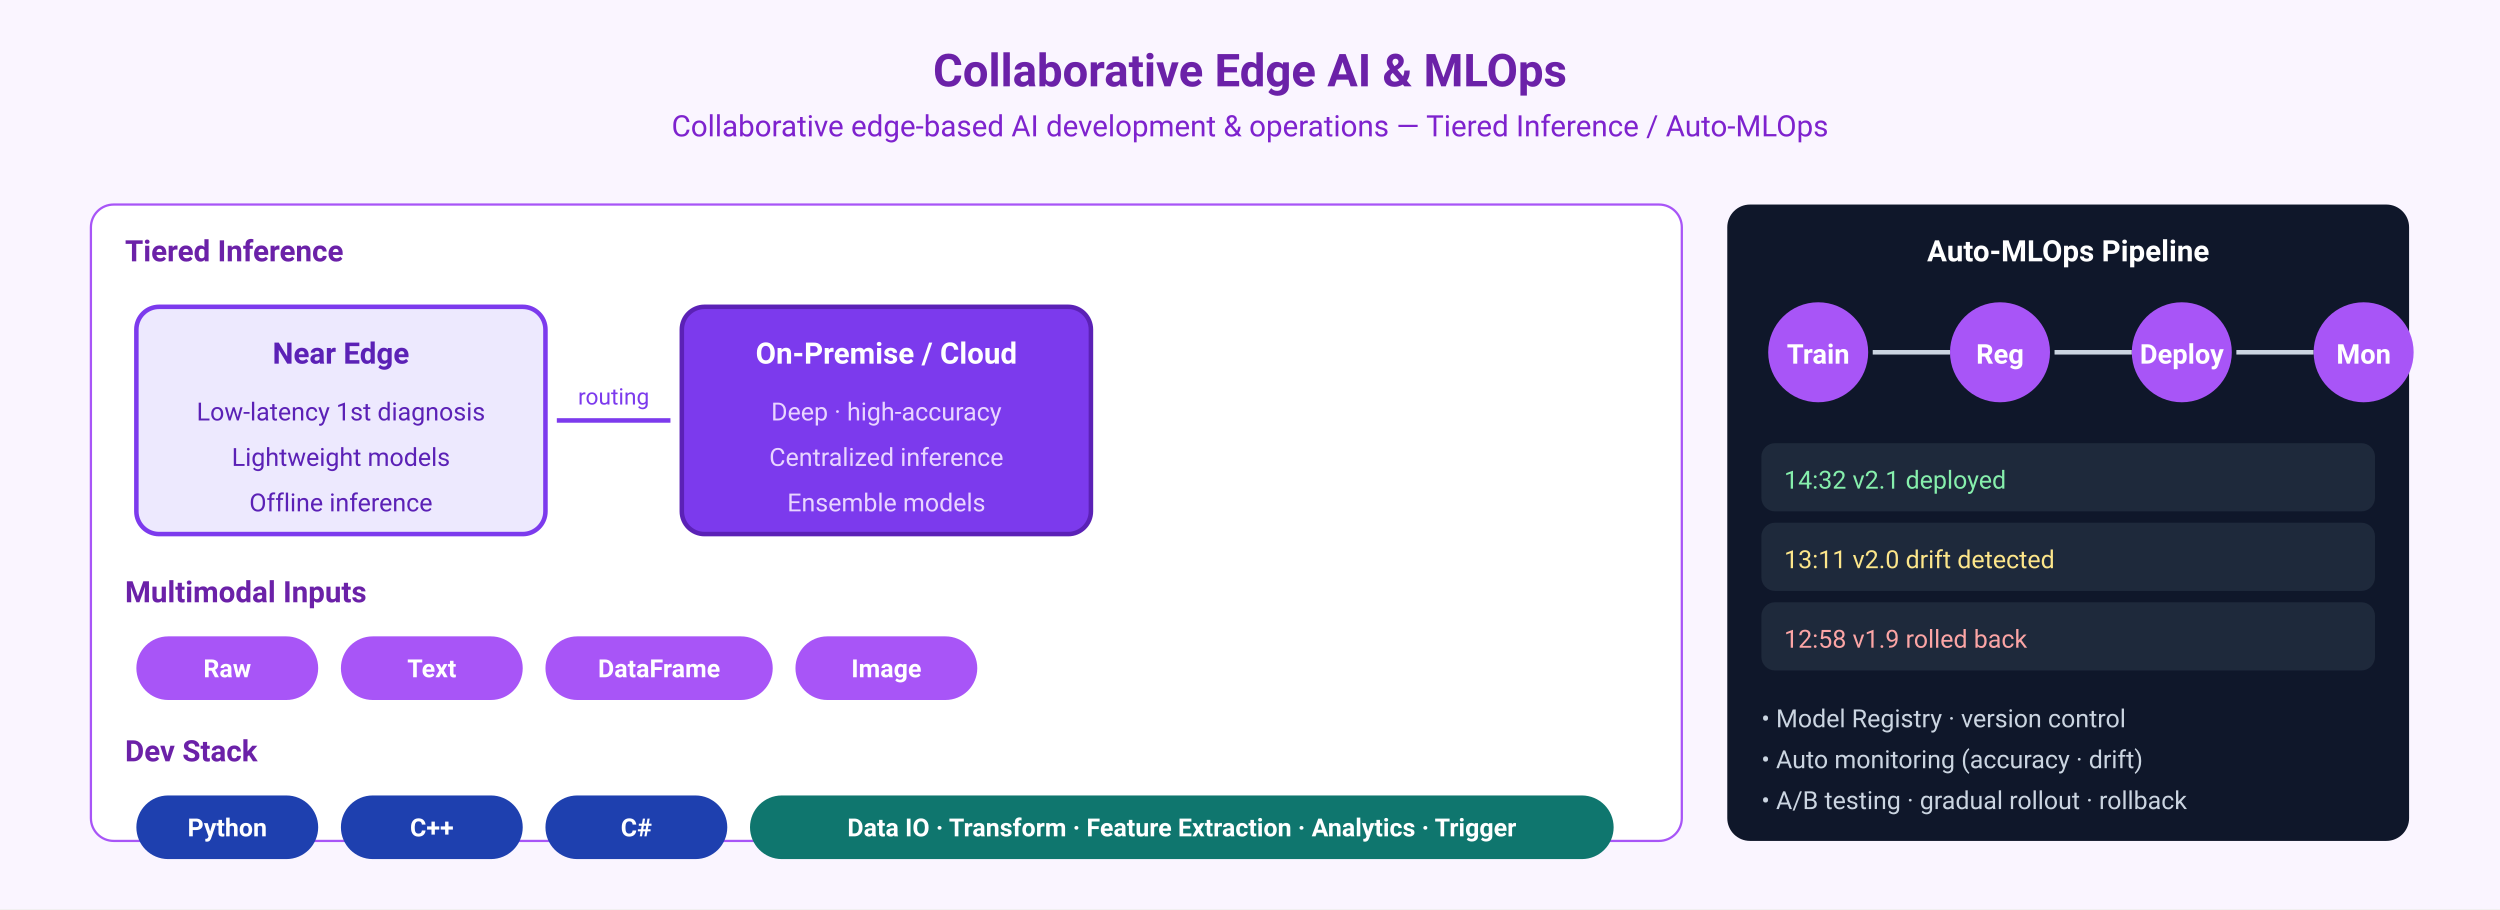
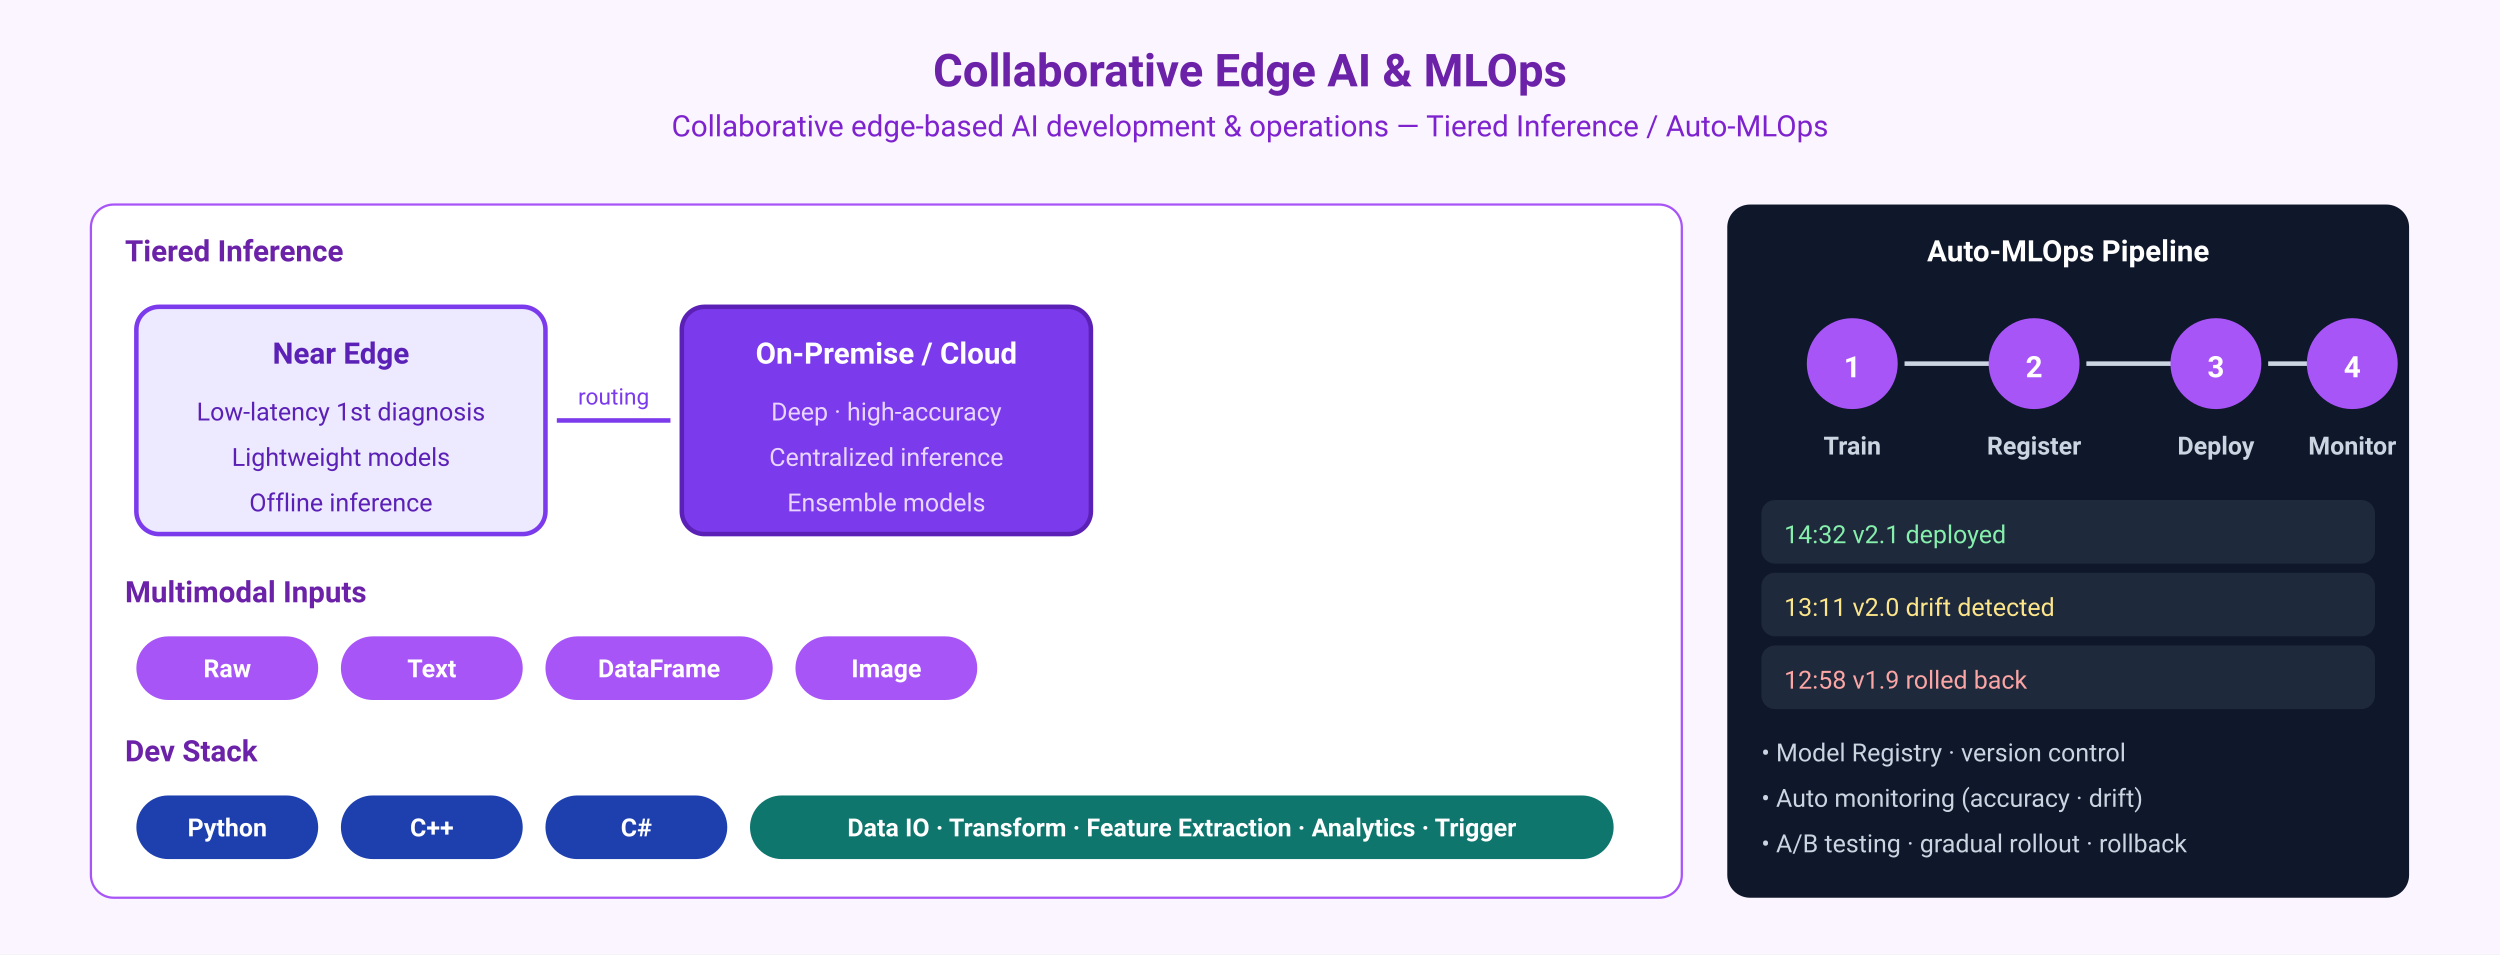
- <svg xmlns="http://www.w3.org/2000/svg" viewBox="0 0 1100 400" font-family="-apple-system,BlinkMacSystemFont,'Segoe UI',Roboto,sans-serif">
-   <rect width="1100" height="400" fill="#faf5ff" />
+ <svg xmlns="http://www.w3.org/2000/svg" viewBox="0 0 1100 420" font-family="-apple-system,BlinkMacSystemFont,'Segoe UI',Roboto,sans-serif">
+   <rect width="1100" height="420" fill="#faf5ff" />
  <text x="550" y="38" text-anchor="middle" font-size="20" font-weight="700" fill="#6b21a8">Collaborative Edge AI &amp; MLOps</text>
  <text x="550" y="60" text-anchor="middle" font-size="13" fill="#7e22ce">Collaborative edge-based AI development &amp; operations — Tiered Inference / Auto-MLOps</text>
-   <rect x="40" y="90" width="700" height="280" rx="10" fill="#ffffff" stroke="#a855f7" />
+   <rect x="40" y="90" width="700" height="305" rx="10" fill="#ffffff" stroke="#a855f7" />
  <text x="55" y="115" font-size="13" font-weight="700" fill="#6b21a8">Tiered Inference</text>
  <rect x="60" y="135" width="180" height="100" rx="10" fill="#ede9fe" stroke="#7c3aed" stroke-width="2" />
  <text x="150" y="160" text-anchor="middle" font-size="13" font-weight="700" fill="#5b21b6">Near Edge</text>
  <text x="150" y="185" text-anchor="middle" font-size="11" fill="#5b21b6">Low-latency 1st diagnosis</text>
  <text x="150" y="205" text-anchor="middle" font-size="11" fill="#5b21b6">Lightweight models</text>
  <text x="150" y="225" text-anchor="middle" font-size="11" fill="#5b21b6">Offline inference</text>
  <line x1="245" y1="185" x2="295" y2="185" stroke="#7c3aed" stroke-width="2" />
  <text x="270" y="178" text-anchor="middle" font-size="10" fill="#7c3aed">routing</text>
  <rect x="300" y="135" width="180" height="100" rx="10" fill="#7c3aed" stroke="#5b21b6" stroke-width="2" />
  <text x="390" y="160" text-anchor="middle" font-size="13" font-weight="700" fill="#ffffff">On-Premise / Cloud</text>
  <text x="390" y="185" text-anchor="middle" font-size="11" fill="#e9d5ff">Deep · high-accuracy</text>
  <text x="390" y="205" text-anchor="middle" font-size="11" fill="#e9d5ff">Centralized inference</text>
  <text x="390" y="225" text-anchor="middle" font-size="11" fill="#e9d5ff">Ensemble models</text>
  <text x="55" y="265" font-size="13" font-weight="700" fill="#6b21a8">Multimodal Inputs</text>
  <g font-size="11" font-weight="600">
    <rect x="60" y="280" width="80" height="28" rx="14" fill="#a855f7" />
    <text x="100" y="298" text-anchor="middle" fill="#ffffff">Raw</text>
    <rect x="150" y="280" width="80" height="28" rx="14" fill="#a855f7" />
    <text x="190" y="298" text-anchor="middle" fill="#ffffff">Text</text>
    <rect x="240" y="280" width="100" height="28" rx="14" fill="#a855f7" />
    <text x="290" y="298" text-anchor="middle" fill="#ffffff">DataFrame</text>
    <rect x="350" y="280" width="80" height="28" rx="14" fill="#a855f7" />
    <text x="390" y="298" text-anchor="middle" fill="#ffffff">Image</text>
  </g>
  <text x="55" y="335" font-size="13" font-weight="700" fill="#6b21a8">Dev Stack</text>
  <g font-size="11" font-weight="600">
    <rect x="60" y="350" width="80" height="28" rx="14" fill="#1e40af" />
    <text x="100" y="368" text-anchor="middle" fill="#ffffff">Python</text>
    <rect x="150" y="350" width="80" height="28" rx="14" fill="#1e40af" />
    <text x="190" y="368" text-anchor="middle" fill="#ffffff">C++</text>
    <rect x="240" y="350" width="80" height="28" rx="14" fill="#1e40af" />
    <text x="280" y="368" text-anchor="middle" fill="#ffffff">C#</text>
    <rect x="330" y="350" width="380" height="28" rx="14" fill="#0f766e" />
    <text x="520" y="368" text-anchor="middle" fill="#ffffff">Data IO · Transform · Feature Extraction · Analytics · Trigger</text>
  </g>
-   <rect x="760" y="90" width="300" height="280" rx="10" fill="#0f172a" />
+   <rect x="760" y="90" width="300" height="305" rx="10" fill="#0f172a" />
  <text x="910" y="115" text-anchor="middle" font-size="13" font-weight="700" fill="#ffffff">Auto-MLOps Pipeline</text>
-   <g font-size="12" font-weight="600">
-     <circle cx="800" cy="155" r="22" fill="#a855f7" />
-     <text x="800" y="160" text-anchor="middle" fill="#ffffff">Train</text>
-     <line x1="824" y1="155" x2="858" y2="155" stroke="#cbd5e1" stroke-width="2" />
-     <circle cx="880" cy="155" r="22" fill="#a855f7" />
-     <text x="880" y="160" text-anchor="middle" fill="#ffffff">Reg</text>
-     <line x1="904" y1="155" x2="938" y2="155" stroke="#cbd5e1" stroke-width="2" />
-     <circle cx="960" cy="155" r="22" fill="#a855f7" />
-     <text x="960" y="160" text-anchor="middle" fill="#ffffff">Deploy</text>
-     <line x1="984" y1="155" x2="1018" y2="155" stroke="#cbd5e1" stroke-width="2" />
-     <circle cx="1040" cy="155" r="22" fill="#a855f7" />
-     <text x="1040" y="160" text-anchor="middle" fill="#ffffff">Mon</text>
+   <g font-weight="600">
+     <circle cx="815" cy="160" r="20" fill="#a855f7" />
+     <text x="815" y="166" text-anchor="middle" font-size="13" fill="#ffffff">1</text>
+     <text x="815" y="200" text-anchor="middle" font-size="11" fill="#cbd5e1">Train</text>
+     <line x1="838" y1="160" x2="887" y2="160" stroke="#cbd5e1" stroke-width="2" />
+     <circle cx="895" cy="160" r="20" fill="#a855f7" />
+     <text x="895" y="166" text-anchor="middle" font-size="13" fill="#ffffff">2</text>
+     <text x="895" y="200" text-anchor="middle" font-size="11" fill="#cbd5e1">Register</text>
+     <line x1="918" y1="160" x2="967" y2="160" stroke="#cbd5e1" stroke-width="2" />
+     <circle cx="975" cy="160" r="20" fill="#a855f7" />
+     <text x="975" y="166" text-anchor="middle" font-size="13" fill="#ffffff">3</text>
+     <text x="975" y="200" text-anchor="middle" font-size="11" fill="#cbd5e1">Deploy</text>
+     <line x1="998" y1="160" x2="1027" y2="160" stroke="#cbd5e1" stroke-width="2" />
+     <circle cx="1035" cy="160" r="20" fill="#a855f7" />
+     <text x="1035" y="166" text-anchor="middle" font-size="13" fill="#ffffff">4</text>
+     <text x="1035" y="200" text-anchor="middle" font-size="11" fill="#cbd5e1">Monitor</text>
  </g>
-   <rect x="775" y="195" width="270" height="30" rx="6" fill="#1e293b" />
-   <text x="785" y="215" font-size="11" fill="#86efac">14:32  v2.1 deployed</text>
-   <rect x="775" y="230" width="270" height="30" rx="6" fill="#1e293b" />
-   <text x="785" y="250" font-size="11" fill="#fde68a">13:11  v2.0 drift detected</text>
-   <rect x="775" y="265" width="270" height="30" rx="6" fill="#1e293b" />
-   <text x="785" y="285" font-size="11" fill="#fca5a5">12:58  v1.9 rolled back</text>
-   <text x="775" y="320" font-size="11" fill="#cbd5e1">• Model Registry · version control</text>
-   <text x="775" y="338" font-size="11" fill="#cbd5e1">• Auto monitoring (accuracy · drift)</text>
-   <text x="775" y="356" font-size="11" fill="#cbd5e1">• A/B testing · gradual rollout · rollback</text>
+   <rect x="775" y="220" width="270" height="28" rx="6" fill="#1e293b" />
+   <text x="785" y="239" font-size="11" fill="#86efac">14:32  v2.1 deployed</text>
+   <rect x="775" y="252" width="270" height="28" rx="6" fill="#1e293b" />
+   <text x="785" y="271" font-size="11" fill="#fde68a">13:11  v2.0 drift detected</text>
+   <rect x="775" y="284" width="270" height="28" rx="6" fill="#1e293b" />
+   <text x="785" y="303" font-size="11" fill="#fca5a5">12:58  v1.9 rolled back</text>
+   <text x="775" y="335" font-size="11" fill="#cbd5e1">• Model Registry · version control</text>
+   <text x="775" y="355" font-size="11" fill="#cbd5e1">• Auto monitoring (accuracy · drift)</text>
+   <text x="775" y="375" font-size="11" fill="#cbd5e1">• A/B testing · gradual rollout · rollback</text>
</svg>
